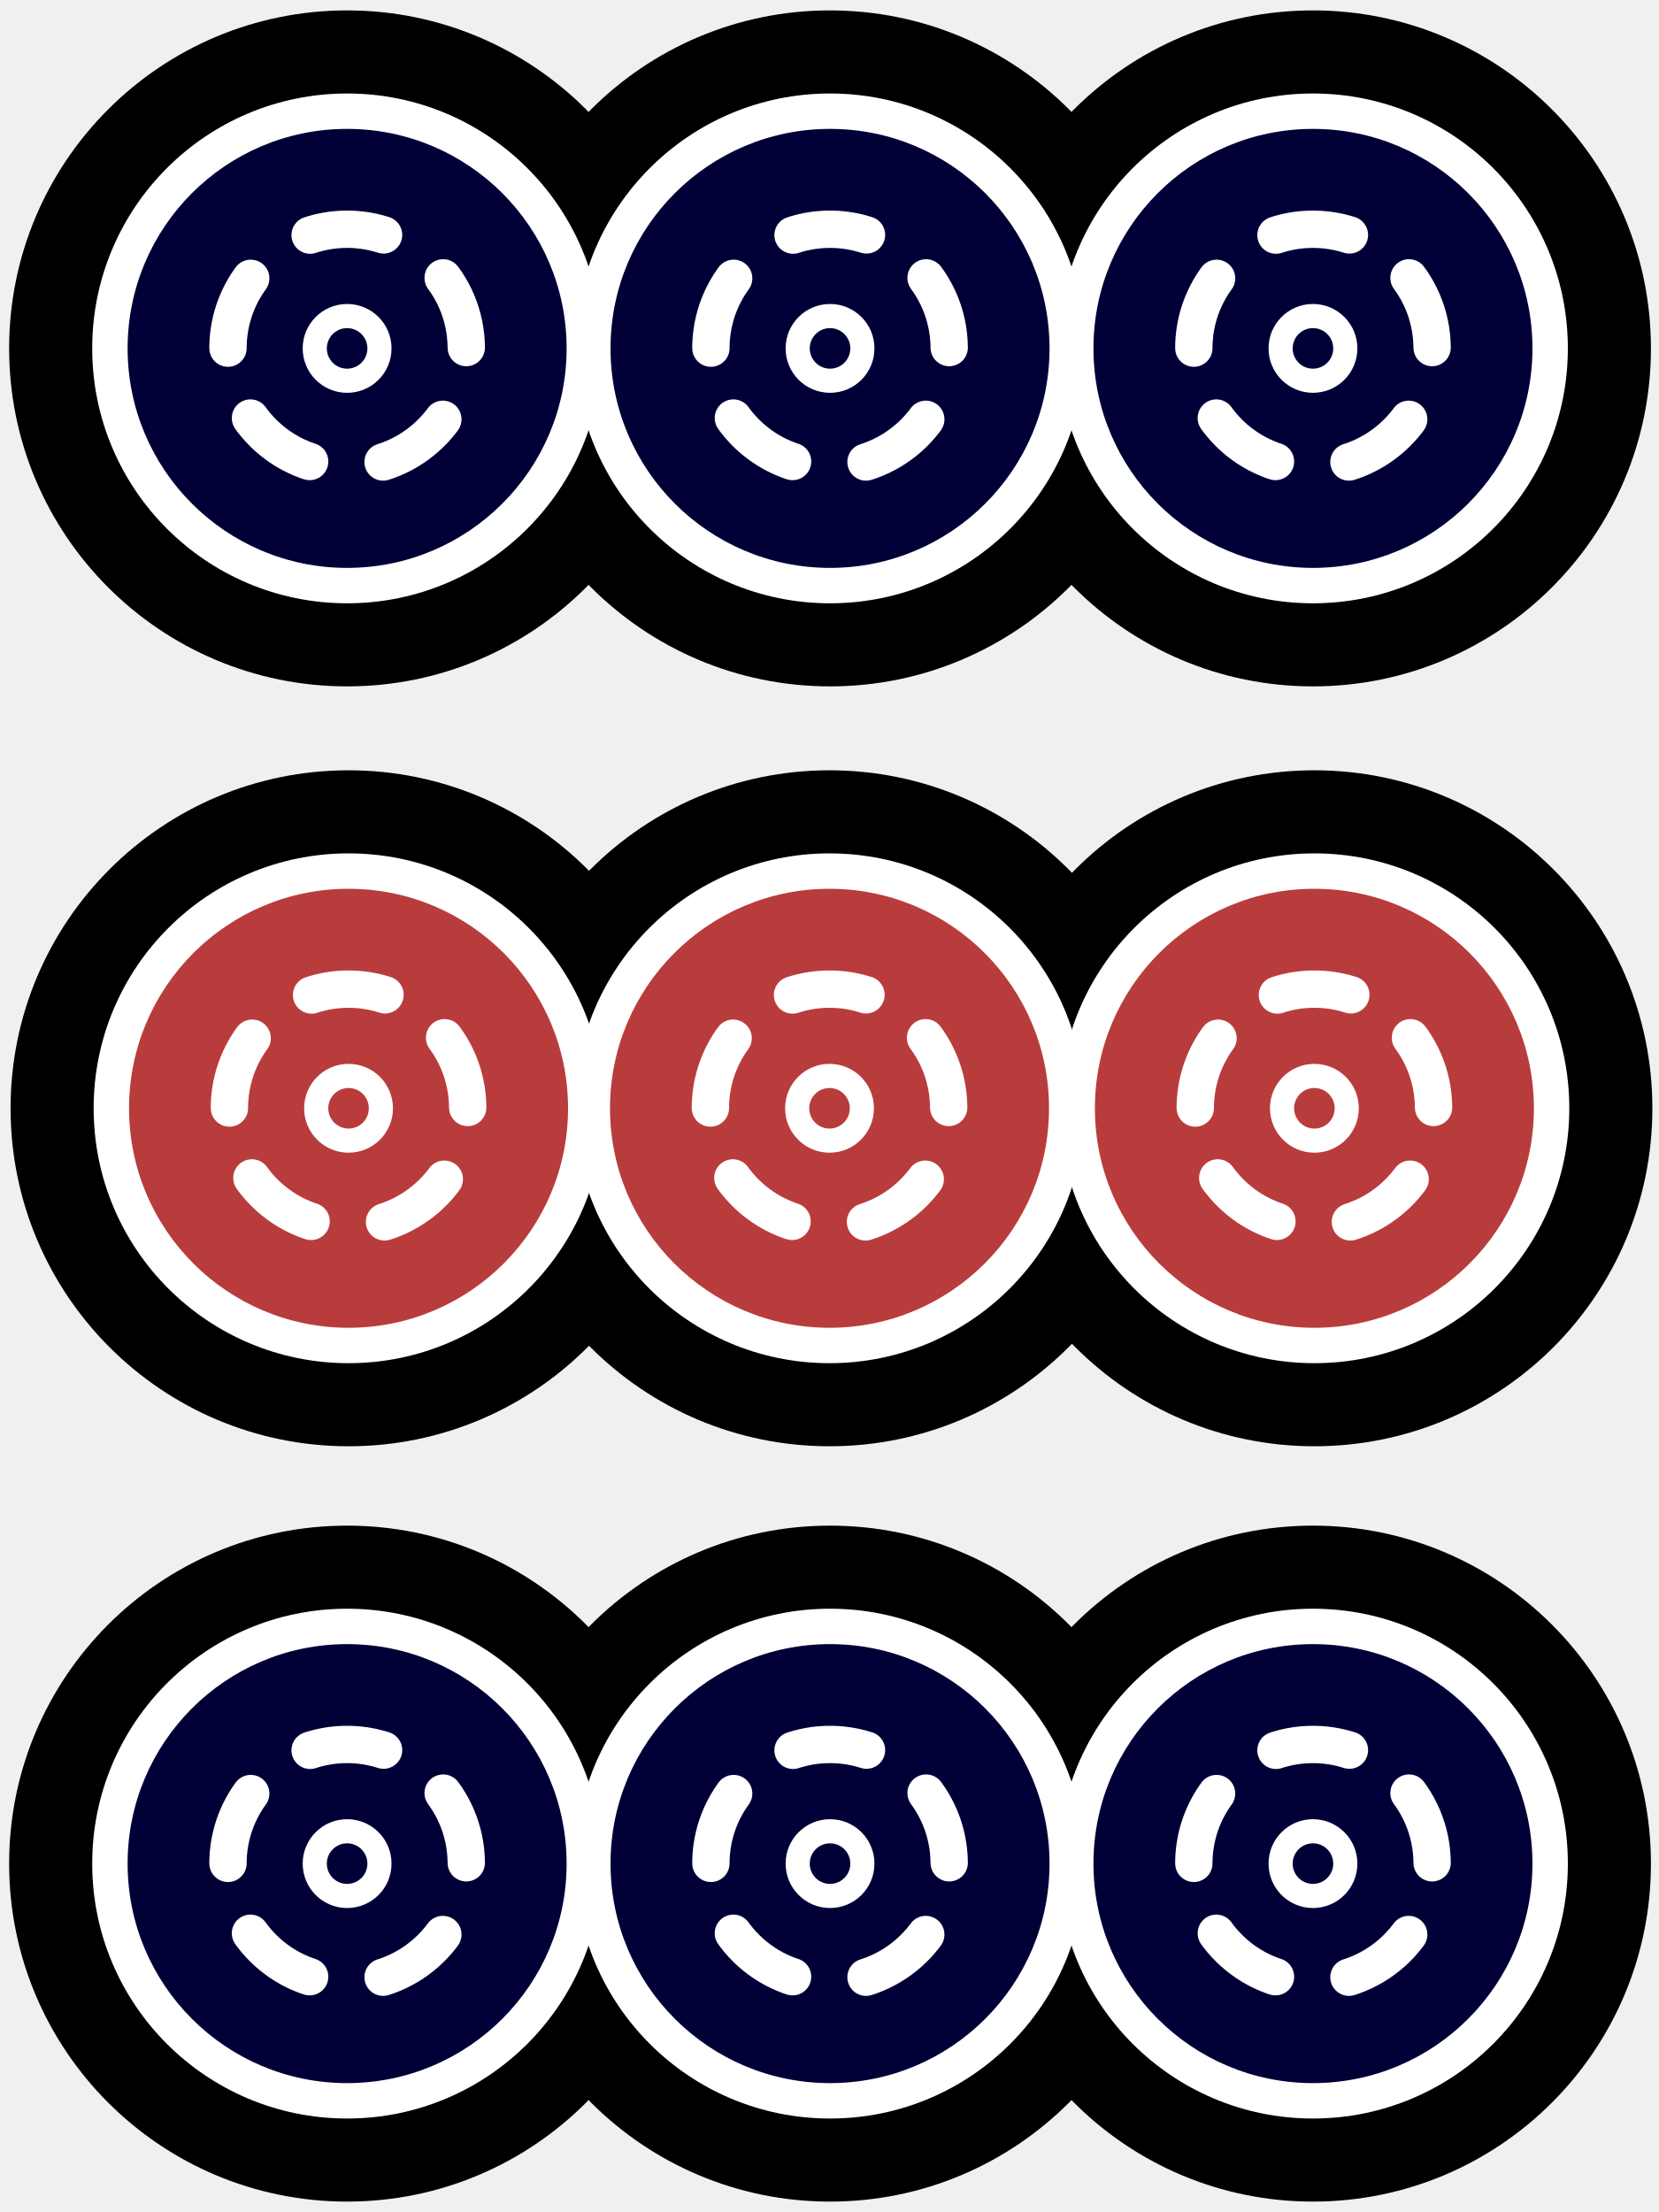
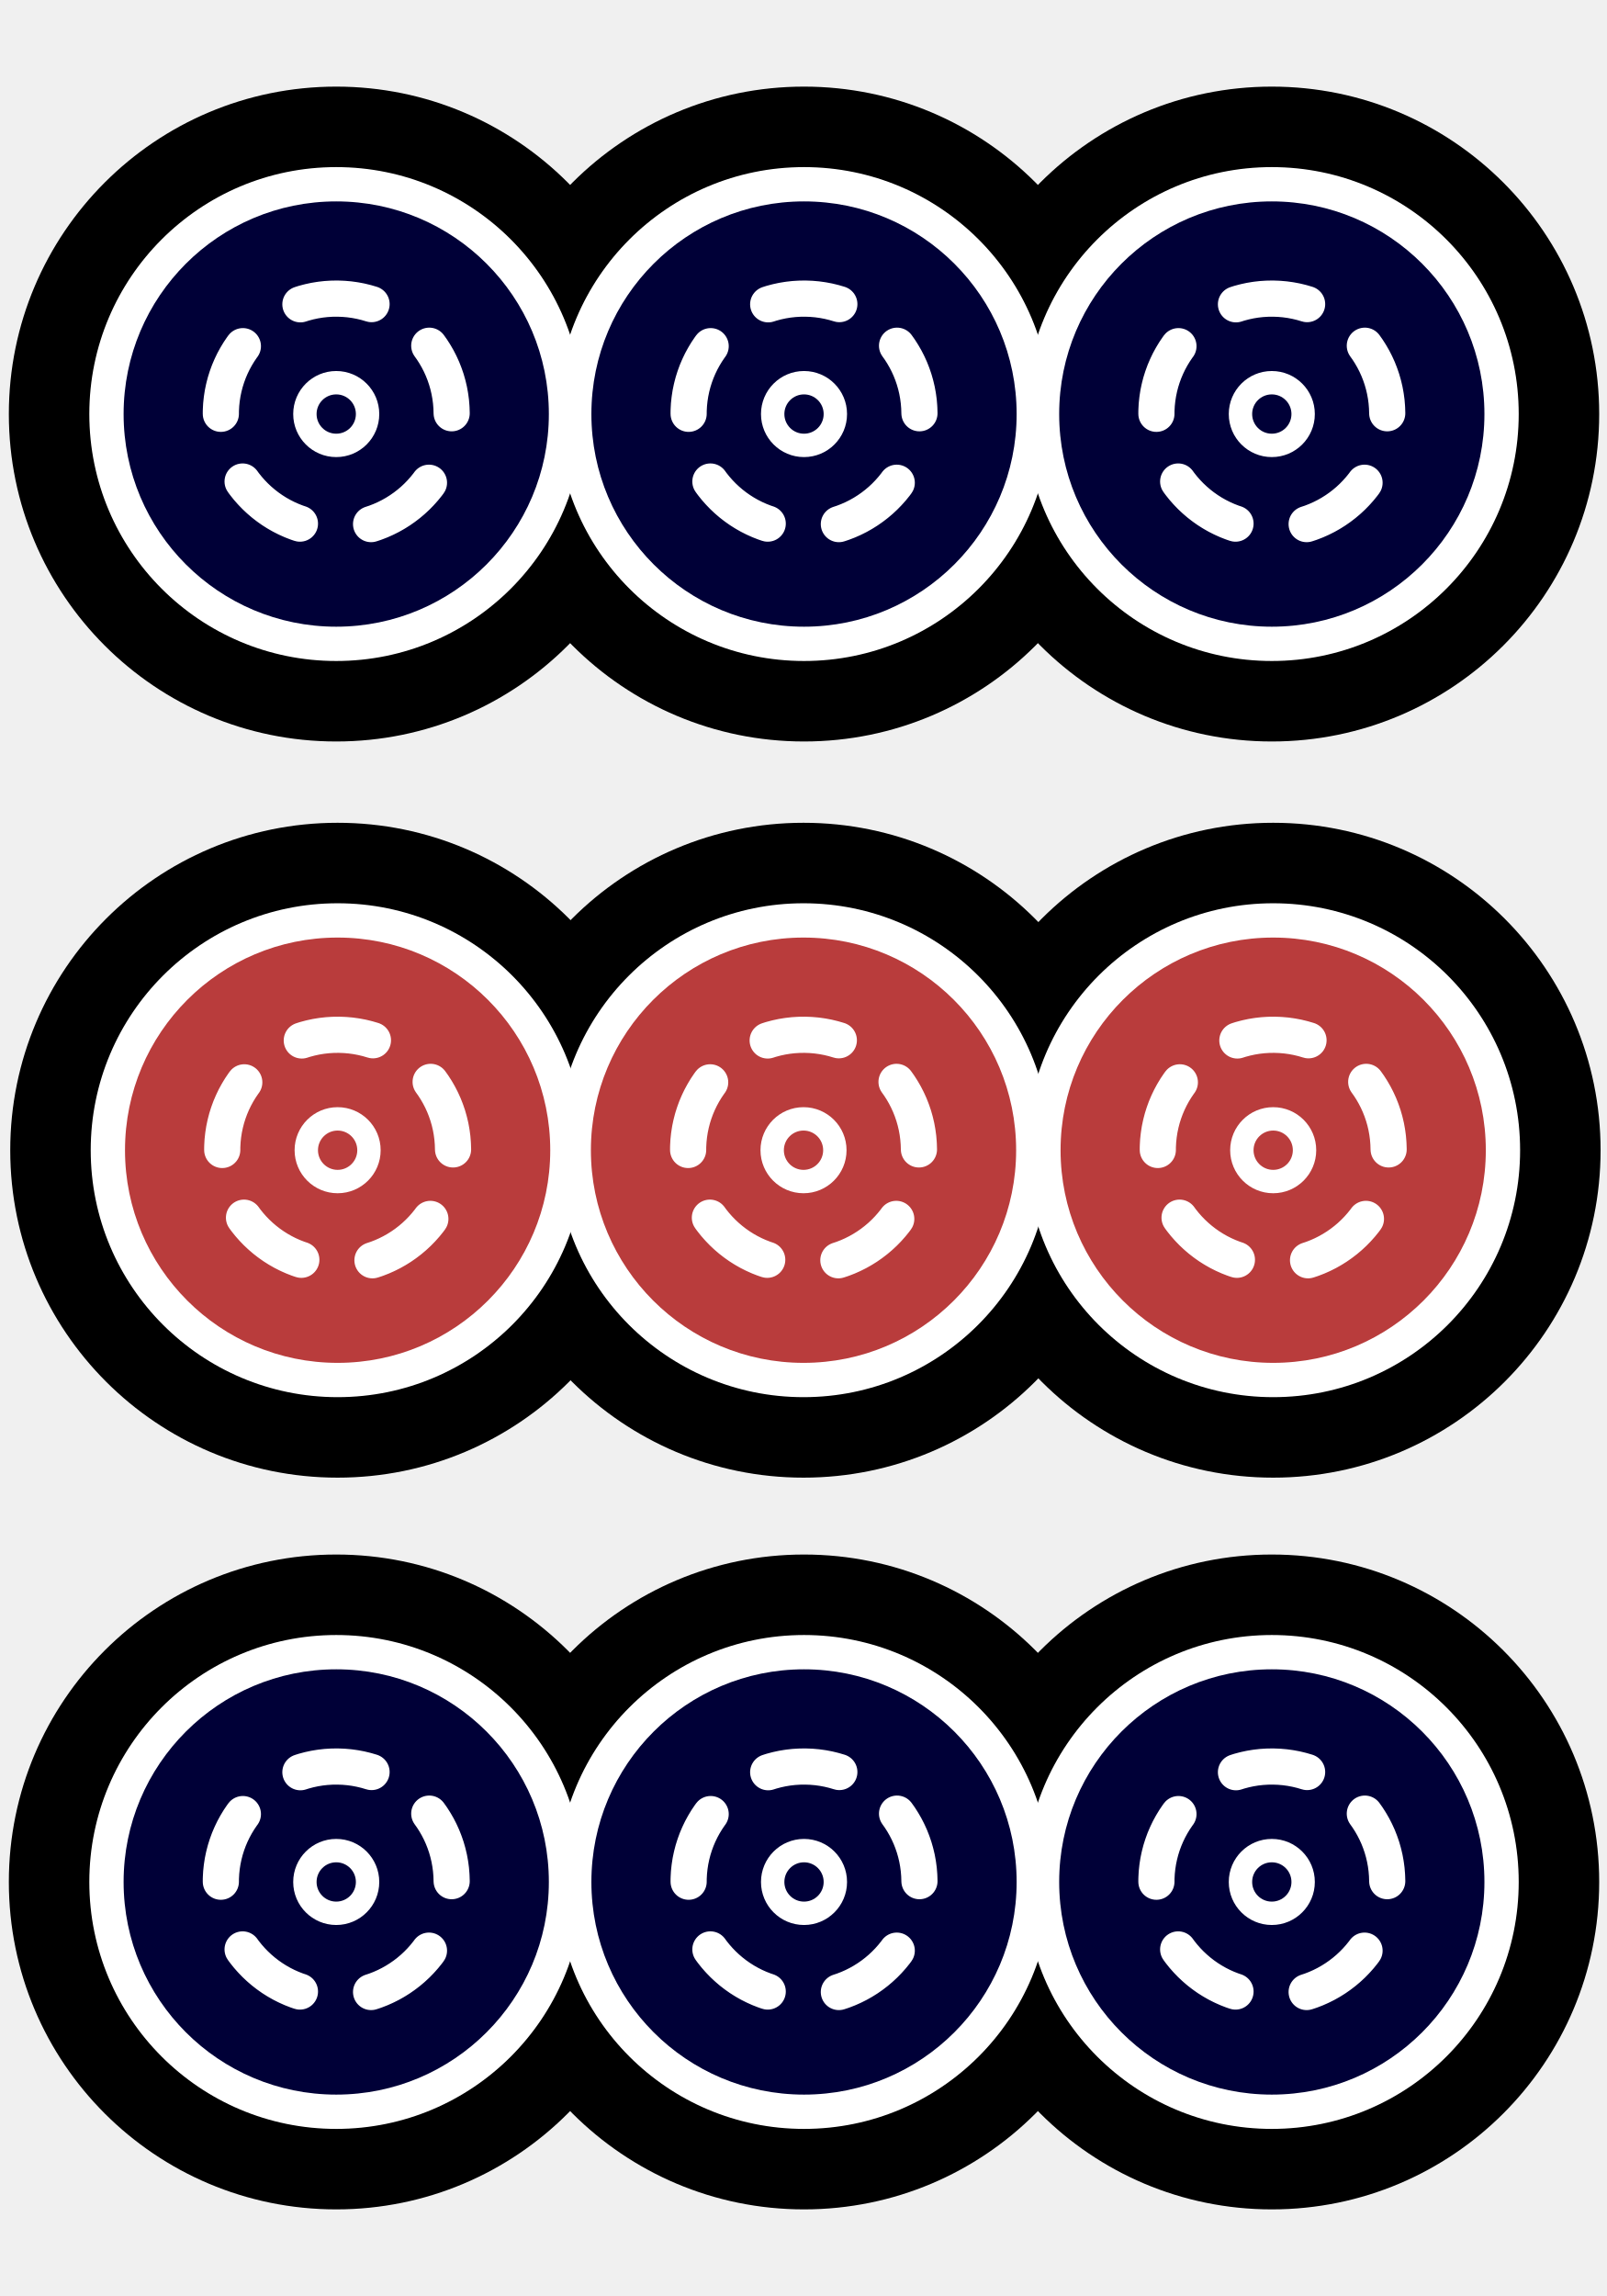
- <svg xmlns="http://www.w3.org/2000/svg" xmlns:ns1="http://www.openswatchbook.org/uri/2009/osb" width="300" height="400" viewBox="0 0 300 400" id="svg2" version="1.1">
+ <svg xmlns="http://www.w3.org/2000/svg" xmlns:ns1="http://www.openswatchbook.org/uri/2009/osb" width="56" height="80" viewBox="0 0 300 400" id="svg2" version="1.1">
  <defs id="defs4">
    <linearGradient id="linearGradient10055" ns1:paint="solid">
      <stop style="stop-color:#000000;stop-opacity:1;" offset="0" id="stop10057" />
    </linearGradient>
    <marker orient="auto" refY="0" refX="0" id="Arrow1Lstart" style="overflow:visible">
      <path id="path4978" d="M 0,0 5,-5 -12.5,0 5,5 0,0 Z" style="fill:#000000;fill-opacity:1;fill-rule:evenodd;stroke:#ff5c00;stroke-width:1pt;stroke-opacity:1" transform="matrix(0.8,0,0,0.8,10,0)" />
    </marker>
    <clipPath clipPathUnits="userSpaceOnUse" id="clipPath4243">
      <circle style="opacity:1;fill:#000000;fill-opacity:0.297;fill-rule:nonzero;stroke:#000000;stroke-width:19.133;stroke-linecap:butt;stroke-linejoin:round;stroke-miterlimit:4;stroke-dasharray:none;stroke-dashoffset:0;stroke-opacity:1" id="circle4245" cx="-264.66" cy="-198.207" r="293.954" />
    </clipPath>
    <clipPath clipPathUnits="userSpaceOnUse" id="clipPath7847">
      <ellipse style="opacity:1;fill:#822600;fill-opacity:1;fill-rule:nonzero;stroke:none;stroke-width:12;stroke-linecap:round;stroke-linejoin:round;stroke-miterlimit:4;stroke-dasharray:none;stroke-dashoffset:0;stroke-opacity:1" id="ellipse7849" cx="394" cy="552.362" rx="349.495" ry="216" />
    </clipPath>
    <clipPath clipPathUnits="userSpaceOnUse" id="clipPath4243-1">
      <circle style="opacity:1;fill:#000000;fill-opacity:0.297;fill-rule:nonzero;stroke:#000000;stroke-width:19.133;stroke-linecap:butt;stroke-linejoin:round;stroke-miterlimit:4;stroke-dasharray:none;stroke-dashoffset:0;stroke-opacity:1" id="circle4245-4" cx="-264.66" cy="-198.207" r="293.954" />
    </clipPath>
    <clipPath clipPathUnits="userSpaceOnUse" id="clipPath7876">
      <circle style="opacity:1;fill:#000000;fill-opacity:0.297;fill-rule:nonzero;stroke:#000000;stroke-width:19.133;stroke-linecap:butt;stroke-linejoin:round;stroke-miterlimit:4;stroke-dasharray:none;stroke-dashoffset:0;stroke-opacity:1" id="circle7878" cx="-264.66" cy="-198.207" r="293.954" />
    </clipPath>
    <clipPath clipPathUnits="userSpaceOnUse" id="clipPath14693">
      <rect style="opacity:1;fill:#a53c3c;fill-opacity:1;fill-rule:nonzero;stroke:none;stroke-width:8;stroke-linecap:round;stroke-linejoin:round;stroke-miterlimit:4;stroke-dasharray:none;stroke-dashoffset:0;stroke-opacity:1" id="rect14695" width="131.784" height="168.821" x="-332.596" y="383.498" rx="1.255" ry="3.751" transform="matrix(0.9993908,-0.03489951,0.03489951,0.9993908,0,0)" />
    </clipPath>
    <clipPath clipPathUnits="userSpaceOnUse" id="clipPath14952">
      <ellipse style="opacity:1;fill:#a53c3c;fill-opacity:1;fill-rule:nonzero;stroke:none;stroke-width:7;stroke-linecap:round;stroke-linejoin:round;stroke-miterlimit:4;stroke-dasharray:none;stroke-dashoffset:0;stroke-opacity:1" id="ellipse14954" cx="-271.344" cy="647.256" rx="69.057" ry="116.911" transform="matrix(0.9993908,-0.03489951,0.03489951,0.9993908,0,0)" />
    </clipPath>
    <pattern y="0" x="0" height="6" width="6" patternUnits="userSpaceOnUse" id="EMFhbasepattern" />
    <pattern y="0" x="0" height="6" width="6" patternUnits="userSpaceOnUse" id="EMFhbasepattern-9" />
  </defs>
  <g id="layer1" transform="translate(0,-652.3622)">
    <g id="g7443" transform="translate(1.1328126e-8,0.3739108)">
      <g id="g7305">
        <circle r="61.118" cy="714.989" cx="237.424" id="circle7275" style="opacity:1;fill:#000000;fill-opacity:1;fill-rule:nonzero;stroke:none;stroke-width:8;stroke-linecap:round;stroke-linejoin:round;stroke-miterlimit:4;stroke-dasharray:none;stroke-dashoffset:0;stroke-opacity:1" />
        <circle style="opacity:1;fill:#000000;fill-opacity:1;fill-rule:nonzero;stroke:none;stroke-width:8;stroke-linecap:round;stroke-linejoin:round;stroke-miterlimit:4;stroke-dasharray:none;stroke-dashoffset:0;stroke-opacity:1" id="circle7261" cx="62.769" cy="714.989" r="61.118" />
        <circle r="61.118" cy="714.989" cx="150.096" id="circle7247" style="opacity:1;fill:#000000;fill-opacity:1;fill-rule:nonzero;stroke:none;stroke-width:8;stroke-linecap:round;stroke-linejoin:round;stroke-miterlimit:4;stroke-dasharray:none;stroke-dashoffset:0;stroke-opacity:1" />
        <circle r="46.095" cy="714.989" cx="150.096" id="circle7249" style="opacity:1;fill:#ffffff;fill-opacity:1;fill-rule:nonzero;stroke:none;stroke-width:8;stroke-linecap:round;stroke-linejoin:round;stroke-miterlimit:4;stroke-dasharray:none;stroke-dashoffset:0;stroke-opacity:1" />
        <circle r="39.693" cy="714.989" cx="150.096" id="circle7251" style="opacity:1;fill:#000037;fill-opacity:1;fill-rule:nonzero;stroke:none;stroke-width:8;stroke-linecap:round;stroke-linejoin:round;stroke-miterlimit:4;stroke-dasharray:none;stroke-dashoffset:0;stroke-opacity:1" />
        <path style="opacity:1;fill:none;fill-opacity:0.297;fill-rule:nonzero;stroke:#ffffff;stroke-width:6.75;stroke-linecap:round;stroke-linejoin:round;stroke-miterlimit:4;stroke-dasharray:13.501, 13.501;stroke-dashoffset:0;stroke-opacity:1" id="path7253" d="m 166.715,-716.006 a 21.548,21.548 0 0 1 -21.143,21.544 21.548,21.548 0 0 1 -21.938,-20.734 21.548,21.548 0 0 1 20.318,-22.324 21.548,21.548 0 0 1 22.702,19.894" transform="matrix(0.9999763,-0.00689127,-0.00689127,-0.9999763,0,0)" />
        <circle r="8.032" cy="714.989" cx="150.096" id="circle7255" style="opacity:1;fill:#ffffff;fill-opacity:1;fill-rule:nonzero;stroke:none;stroke-width:8;stroke-linecap:round;stroke-linejoin:round;stroke-miterlimit:4;stroke-dasharray:none;stroke-dashoffset:0;stroke-opacity:1" />
        <circle r="3.668" cy="714.989" cx="150.096" id="circle7257" style="opacity:1;fill:#000037;fill-opacity:1;fill-rule:nonzero;stroke:none;stroke-width:8;stroke-linecap:round;stroke-linejoin:round;stroke-miterlimit:4;stroke-dasharray:none;stroke-dashoffset:0;stroke-opacity:1" />
        <circle style="opacity:1;fill:#ffffff;fill-opacity:1;fill-rule:nonzero;stroke:none;stroke-width:8;stroke-linecap:round;stroke-linejoin:round;stroke-miterlimit:4;stroke-dasharray:none;stroke-dashoffset:0;stroke-opacity:1" id="circle7263" cx="62.769" cy="714.989" r="46.095" />
        <circle style="opacity:1;fill:#000037;fill-opacity:1;fill-rule:nonzero;stroke:none;stroke-width:8;stroke-linecap:round;stroke-linejoin:round;stroke-miterlimit:4;stroke-dasharray:none;stroke-dashoffset:0;stroke-opacity:1" id="circle7265" cx="62.769" cy="714.989" r="39.693" />
        <path transform="matrix(0.9999763,-0.00689127,-0.00689127,-0.9999763,0,0)" d="m 79.389,-715.404 a 21.548,21.548 0 0 1 -21.143,21.544 21.548,21.548 0 0 1 -21.938,-20.734 21.548,21.548 0 0 1 20.318,-22.324 21.548,21.548 0 0 1 22.702,19.894" id="path7267" style="opacity:1;fill:none;fill-opacity:0.297;fill-rule:nonzero;stroke:#ffffff;stroke-width:6.75;stroke-linecap:round;stroke-linejoin:round;stroke-miterlimit:4;stroke-dasharray:13.501, 13.501;stroke-dashoffset:0;stroke-opacity:1" />
        <circle style="opacity:1;fill:#ffffff;fill-opacity:1;fill-rule:nonzero;stroke:none;stroke-width:8;stroke-linecap:round;stroke-linejoin:round;stroke-miterlimit:4;stroke-dasharray:none;stroke-dashoffset:0;stroke-opacity:1" id="circle7269" cx="62.769" cy="714.989" r="8.032" />
        <circle style="opacity:1;fill:#000037;fill-opacity:1;fill-rule:nonzero;stroke:none;stroke-width:8;stroke-linecap:round;stroke-linejoin:round;stroke-miterlimit:4;stroke-dasharray:none;stroke-dashoffset:0;stroke-opacity:1" id="circle7271" cx="62.769" cy="714.989" r="3.668" />
        <circle r="46.095" cy="714.989" cx="237.424" id="circle7277" style="opacity:1;fill:#ffffff;fill-opacity:1;fill-rule:nonzero;stroke:none;stroke-width:8;stroke-linecap:round;stroke-linejoin:round;stroke-miterlimit:4;stroke-dasharray:none;stroke-dashoffset:0;stroke-opacity:1" />
        <circle r="39.693" cy="714.989" cx="237.424" id="circle7279" style="opacity:1;fill:#000037;fill-opacity:1;fill-rule:nonzero;stroke:none;stroke-width:8;stroke-linecap:round;stroke-linejoin:round;stroke-miterlimit:4;stroke-dasharray:none;stroke-dashoffset:0;stroke-opacity:1" />
        <path style="opacity:1;fill:none;fill-opacity:0.297;fill-rule:nonzero;stroke:#ffffff;stroke-width:6.75;stroke-linecap:round;stroke-linejoin:round;stroke-miterlimit:4;stroke-dasharray:13.501, 13.501;stroke-dashoffset:0;stroke-opacity:1" id="path7281" d="m 254.04,-716.608 a 21.548,21.548 0 0 1 -21.143,21.544 21.548,21.548 0 0 1 -21.938,-20.734 21.548,21.548 0 0 1 20.318,-22.324 21.548,21.548 0 0 1 22.702,19.894" transform="matrix(0.9999763,-0.00689127,-0.00689127,-0.9999763,0,0)" />
        <circle r="8.032" cy="714.989" cx="237.424" id="circle7283" style="opacity:1;fill:#ffffff;fill-opacity:1;fill-rule:nonzero;stroke:none;stroke-width:8;stroke-linecap:round;stroke-linejoin:round;stroke-miterlimit:4;stroke-dasharray:none;stroke-dashoffset:0;stroke-opacity:1" />
        <circle r="3.668" cy="714.989" cx="237.424" id="circle7285" style="opacity:1;fill:#000037;fill-opacity:1;fill-rule:nonzero;stroke:none;stroke-width:8;stroke-linecap:round;stroke-linejoin:round;stroke-miterlimit:4;stroke-dasharray:none;stroke-dashoffset:0;stroke-opacity:1" />
      </g>
      <g transform="translate(0,274)" id="g7325">
        <circle style="opacity:1;fill:#000000;fill-opacity:1;fill-rule:nonzero;stroke:none;stroke-width:8;stroke-linecap:round;stroke-linejoin:round;stroke-miterlimit:4;stroke-dasharray:none;stroke-dashoffset:0;stroke-opacity:1" id="circle7327" cx="237.424" cy="714.989" r="61.118" />
        <circle r="61.118" cy="714.989" cx="62.769" id="circle7329" style="opacity:1;fill:#000000;fill-opacity:1;fill-rule:nonzero;stroke:none;stroke-width:8;stroke-linecap:round;stroke-linejoin:round;stroke-miterlimit:4;stroke-dasharray:none;stroke-dashoffset:0;stroke-opacity:1" />
        <circle style="opacity:1;fill:#000000;fill-opacity:1;fill-rule:nonzero;stroke:none;stroke-width:8;stroke-linecap:round;stroke-linejoin:round;stroke-miterlimit:4;stroke-dasharray:none;stroke-dashoffset:0;stroke-opacity:1" id="circle7331" cx="150.096" cy="714.989" r="61.118" />
        <circle style="opacity:1;fill:#ffffff;fill-opacity:1;fill-rule:nonzero;stroke:none;stroke-width:8;stroke-linecap:round;stroke-linejoin:round;stroke-miterlimit:4;stroke-dasharray:none;stroke-dashoffset:0;stroke-opacity:1" id="circle7333" cx="150.096" cy="714.989" r="46.095" />
        <circle style="opacity:1;fill:#000037;fill-opacity:1;fill-rule:nonzero;stroke:none;stroke-width:8;stroke-linecap:round;stroke-linejoin:round;stroke-miterlimit:4;stroke-dasharray:none;stroke-dashoffset:0;stroke-opacity:1" id="circle7335" cx="150.096" cy="714.989" r="39.693" />
        <path transform="matrix(0.9999763,-0.00689127,-0.00689127,-0.9999763,0,0)" d="m 166.715,-716.006 a 21.548,21.548 0 0 1 -21.143,21.544 21.548,21.548 0 0 1 -21.938,-20.734 21.548,21.548 0 0 1 20.318,-22.324 21.548,21.548 0 0 1 22.702,19.894" id="path7337" style="opacity:1;fill:none;fill-opacity:0.297;fill-rule:nonzero;stroke:#ffffff;stroke-width:6.75;stroke-linecap:round;stroke-linejoin:round;stroke-miterlimit:4;stroke-dasharray:13.501, 13.501;stroke-dashoffset:0;stroke-opacity:1" />
        <circle style="opacity:1;fill:#ffffff;fill-opacity:1;fill-rule:nonzero;stroke:none;stroke-width:8;stroke-linecap:round;stroke-linejoin:round;stroke-miterlimit:4;stroke-dasharray:none;stroke-dashoffset:0;stroke-opacity:1" id="circle7339" cx="150.096" cy="714.989" r="8.032" />
        <circle style="opacity:1;fill:#000037;fill-opacity:1;fill-rule:nonzero;stroke:none;stroke-width:8;stroke-linecap:round;stroke-linejoin:round;stroke-miterlimit:4;stroke-dasharray:none;stroke-dashoffset:0;stroke-opacity:1" id="circle7341" cx="150.096" cy="714.989" r="3.668" />
        <circle r="46.095" cy="714.989" cx="62.769" id="circle7343" style="opacity:1;fill:#ffffff;fill-opacity:1;fill-rule:nonzero;stroke:none;stroke-width:8;stroke-linecap:round;stroke-linejoin:round;stroke-miterlimit:4;stroke-dasharray:none;stroke-dashoffset:0;stroke-opacity:1" />
        <circle r="39.693" cy="714.989" cx="62.769" id="circle7345" style="opacity:1;fill:#000037;fill-opacity:1;fill-rule:nonzero;stroke:none;stroke-width:8;stroke-linecap:round;stroke-linejoin:round;stroke-miterlimit:4;stroke-dasharray:none;stroke-dashoffset:0;stroke-opacity:1" />
        <path style="opacity:1;fill:none;fill-opacity:0.297;fill-rule:nonzero;stroke:#ffffff;stroke-width:6.75;stroke-linecap:round;stroke-linejoin:round;stroke-miterlimit:4;stroke-dasharray:13.501, 13.501;stroke-dashoffset:0;stroke-opacity:1" id="path7347" d="m 79.389,-715.404 a 21.548,21.548 0 0 1 -21.143,21.544 21.548,21.548 0 0 1 -21.938,-20.734 21.548,21.548 0 0 1 20.318,-22.324 21.548,21.548 0 0 1 22.702,19.894" transform="matrix(0.9999763,-0.00689127,-0.00689127,-0.9999763,0,0)" />
        <circle r="8.032" cy="714.989" cx="62.769" id="circle7349" style="opacity:1;fill:#ffffff;fill-opacity:1;fill-rule:nonzero;stroke:none;stroke-width:8;stroke-linecap:round;stroke-linejoin:round;stroke-miterlimit:4;stroke-dasharray:none;stroke-dashoffset:0;stroke-opacity:1" />
        <circle r="3.668" cy="714.989" cx="62.769" id="circle7351" style="opacity:1;fill:#000037;fill-opacity:1;fill-rule:nonzero;stroke:none;stroke-width:8;stroke-linecap:round;stroke-linejoin:round;stroke-miterlimit:4;stroke-dasharray:none;stroke-dashoffset:0;stroke-opacity:1" />
        <circle style="opacity:1;fill:#ffffff;fill-opacity:1;fill-rule:nonzero;stroke:none;stroke-width:8;stroke-linecap:round;stroke-linejoin:round;stroke-miterlimit:4;stroke-dasharray:none;stroke-dashoffset:0;stroke-opacity:1" id="circle7353" cx="237.424" cy="714.989" r="46.095" />
        <circle style="opacity:1;fill:#000037;fill-opacity:1;fill-rule:nonzero;stroke:none;stroke-width:8;stroke-linecap:round;stroke-linejoin:round;stroke-miterlimit:4;stroke-dasharray:none;stroke-dashoffset:0;stroke-opacity:1" id="circle7355" cx="237.424" cy="714.989" r="39.693" />
        <path transform="matrix(0.9999763,-0.00689127,-0.00689127,-0.9999763,0,0)" d="m 254.04,-716.608 a 21.548,21.548 0 0 1 -21.143,21.544 21.548,21.548 0 0 1 -21.938,-20.734 21.548,21.548 0 0 1 20.318,-22.324 21.548,21.548 0 0 1 22.702,19.894" id="path7357" style="opacity:1;fill:none;fill-opacity:0.297;fill-rule:nonzero;stroke:#ffffff;stroke-width:6.75;stroke-linecap:round;stroke-linejoin:round;stroke-miterlimit:4;stroke-dasharray:13.501, 13.501;stroke-dashoffset:0;stroke-opacity:1" />
        <circle style="opacity:1;fill:#ffffff;fill-opacity:1;fill-rule:nonzero;stroke:none;stroke-width:8;stroke-linecap:round;stroke-linejoin:round;stroke-miterlimit:4;stroke-dasharray:none;stroke-dashoffset:0;stroke-opacity:1" id="circle7359" cx="237.424" cy="714.989" r="8.032" />
        <circle style="opacity:1;fill:#000037;fill-opacity:1;fill-rule:nonzero;stroke:none;stroke-width:8;stroke-linecap:round;stroke-linejoin:round;stroke-miterlimit:4;stroke-dasharray:none;stroke-dashoffset:0;stroke-opacity:1" id="circle7361" cx="237.424" cy="714.989" r="3.668" />
      </g>
      <g id="g7423">
        <circle r="61.118" cy="852.401" cx="63.029" id="circle7379" style="opacity:1;fill:#000000;fill-opacity:1;fill-rule:nonzero;stroke:none;stroke-width:8;stroke-linecap:round;stroke-linejoin:round;stroke-miterlimit:4;stroke-dasharray:none;stroke-dashoffset:0;stroke-opacity:1" />
        <circle style="opacity:1;fill:#000000;fill-opacity:1;fill-rule:nonzero;stroke:none;stroke-width:8;stroke-linecap:round;stroke-linejoin:round;stroke-miterlimit:4;stroke-dasharray:none;stroke-dashoffset:0;stroke-opacity:1" id="circle7393" cx="237.684" cy="852.401" r="61.118" />
        <circle style="opacity:1;fill:#000000;fill-opacity:1;fill-rule:nonzero;stroke:none;stroke-width:8;stroke-linecap:round;stroke-linejoin:round;stroke-miterlimit:4;stroke-dasharray:none;stroke-dashoffset:0;stroke-opacity:1" id="circle7365" cx="150.003" cy="852.401" r="61.118" />
        <circle style="opacity:1;fill:#ffffff;fill-opacity:1;fill-rule:nonzero;stroke:none;stroke-width:8;stroke-linecap:round;stroke-linejoin:round;stroke-miterlimit:4;stroke-dasharray:none;stroke-dashoffset:0;stroke-opacity:1" id="circle7367" cx="150.003" cy="852.401" r="46.095" />
        <circle style="opacity:1;fill:#b93c3c;fill-opacity:1;fill-rule:nonzero;stroke:none;stroke-width:8;stroke-linecap:round;stroke-linejoin:round;stroke-miterlimit:4;stroke-dasharray:none;stroke-dashoffset:0;stroke-opacity:1" id="circle7369" cx="150.003" cy="852.401" r="39.693" />
        <path transform="matrix(0.9999763,-0.00689127,-0.00689127,-0.9999763,0,0)" d="m 165.674,-853.414 a 21.548,21.548 0 0 1 -21.143,21.544 21.548,21.548 0 0 1 -21.938,-20.734 21.548,21.548 0 0 1 20.318,-22.324 21.548,21.548 0 0 1 22.702,19.894" id="path7371" style="opacity:1;fill:none;fill-opacity:0.297;fill-rule:nonzero;stroke:#ffffff;stroke-width:6.75;stroke-linecap:round;stroke-linejoin:round;stroke-miterlimit:4;stroke-dasharray:13.501, 13.501;stroke-dashoffset:0;stroke-opacity:1" />
        <circle style="opacity:1;fill:#ffffff;fill-opacity:1;fill-rule:nonzero;stroke:none;stroke-width:8;stroke-linecap:round;stroke-linejoin:round;stroke-miterlimit:4;stroke-dasharray:none;stroke-dashoffset:0;stroke-opacity:1" id="circle7373" cx="150.003" cy="852.401" r="8.032" />
        <circle style="opacity:1;fill:#b93c3c;fill-opacity:1;fill-rule:nonzero;stroke:none;stroke-width:8;stroke-linecap:round;stroke-linejoin:round;stroke-miterlimit:4;stroke-dasharray:none;stroke-dashoffset:0;stroke-opacity:1" id="circle7375" cx="150.003" cy="852.401" r="3.668" />
        <circle r="46.095" cy="852.401" cx="63.029" id="circle7381" style="opacity:1;fill:#ffffff;fill-opacity:1;fill-rule:nonzero;stroke:none;stroke-width:8;stroke-linecap:round;stroke-linejoin:round;stroke-miterlimit:4;stroke-dasharray:none;stroke-dashoffset:0;stroke-opacity:1" />
        <circle r="39.693" cy="852.401" cx="63.029" id="circle7383" style="opacity:1;fill:#b93c3c;fill-opacity:1;fill-rule:nonzero;stroke:none;stroke-width:8;stroke-linecap:round;stroke-linejoin:round;stroke-miterlimit:4;stroke-dasharray:none;stroke-dashoffset:0;stroke-opacity:1" />
        <path style="opacity:1;fill:none;fill-opacity:0.297;fill-rule:nonzero;stroke:#ffffff;stroke-width:6.75;stroke-linecap:round;stroke-linejoin:round;stroke-miterlimit:4;stroke-dasharray:13.501, 13.501;stroke-dashoffset:0;stroke-opacity:1" id="path7385" d="m 78.702,-852.815 a 21.548,21.548 0 0 1 -21.143,21.544 21.548,21.548 0 0 1 -21.938,-20.734 21.548,21.548 0 0 1 20.318,-22.324 21.548,21.548 0 0 1 22.702,19.894" transform="matrix(0.9999763,-0.00689127,-0.00689127,-0.9999763,0,0)" />
        <circle r="8.032" cy="852.401" cx="63.029" id="circle7387" style="opacity:1;fill:#ffffff;fill-opacity:1;fill-rule:nonzero;stroke:none;stroke-width:8;stroke-linecap:round;stroke-linejoin:round;stroke-miterlimit:4;stroke-dasharray:none;stroke-dashoffset:0;stroke-opacity:1" />
        <circle r="3.668" cy="852.401" cx="63.029" id="circle7389" style="opacity:1;fill:#b93c3c;fill-opacity:1;fill-rule:nonzero;stroke:none;stroke-width:8;stroke-linecap:round;stroke-linejoin:round;stroke-miterlimit:4;stroke-dasharray:none;stroke-dashoffset:0;stroke-opacity:1" />
        <circle style="opacity:1;fill:#ffffff;fill-opacity:1;fill-rule:nonzero;stroke:none;stroke-width:8;stroke-linecap:round;stroke-linejoin:round;stroke-miterlimit:4;stroke-dasharray:none;stroke-dashoffset:0;stroke-opacity:1" id="circle7395" cx="237.684" cy="852.401" r="46.095" />
        <circle style="opacity:1;fill:#b93c3c;fill-opacity:1;fill-rule:nonzero;stroke:none;stroke-width:8;stroke-linecap:round;stroke-linejoin:round;stroke-miterlimit:4;stroke-dasharray:none;stroke-dashoffset:0;stroke-opacity:1" id="circle7397" cx="237.684" cy="852.401" r="39.693" />
        <path transform="matrix(0.9999763,-0.00689127,-0.00689127,-0.9999763,0,0)" d="m 253.354,-854.018 a 21.548,21.548 0 0 1 -21.143,21.544 21.548,21.548 0 0 1 -21.938,-20.734 21.548,21.548 0 0 1 20.318,-22.324 21.548,21.548 0 0 1 22.702,19.894" id="path7399" style="opacity:1;fill:none;fill-opacity:0.297;fill-rule:nonzero;stroke:#ffffff;stroke-width:6.75;stroke-linecap:round;stroke-linejoin:round;stroke-miterlimit:4;stroke-dasharray:13.501, 13.501;stroke-dashoffset:0;stroke-opacity:1" />
        <circle style="opacity:1;fill:#ffffff;fill-opacity:1;fill-rule:nonzero;stroke:none;stroke-width:8;stroke-linecap:round;stroke-linejoin:round;stroke-miterlimit:4;stroke-dasharray:none;stroke-dashoffset:0;stroke-opacity:1" id="circle7401" cx="237.684" cy="852.401" r="8.032" />
        <circle style="opacity:1;fill:#b93c3c;fill-opacity:1;fill-rule:nonzero;stroke:none;stroke-width:8;stroke-linecap:round;stroke-linejoin:round;stroke-miterlimit:4;stroke-dasharray:none;stroke-dashoffset:0;stroke-opacity:1" id="circle7403" cx="237.684" cy="852.401" r="3.668" />
      </g>
    </g>
  </g>
</svg>
